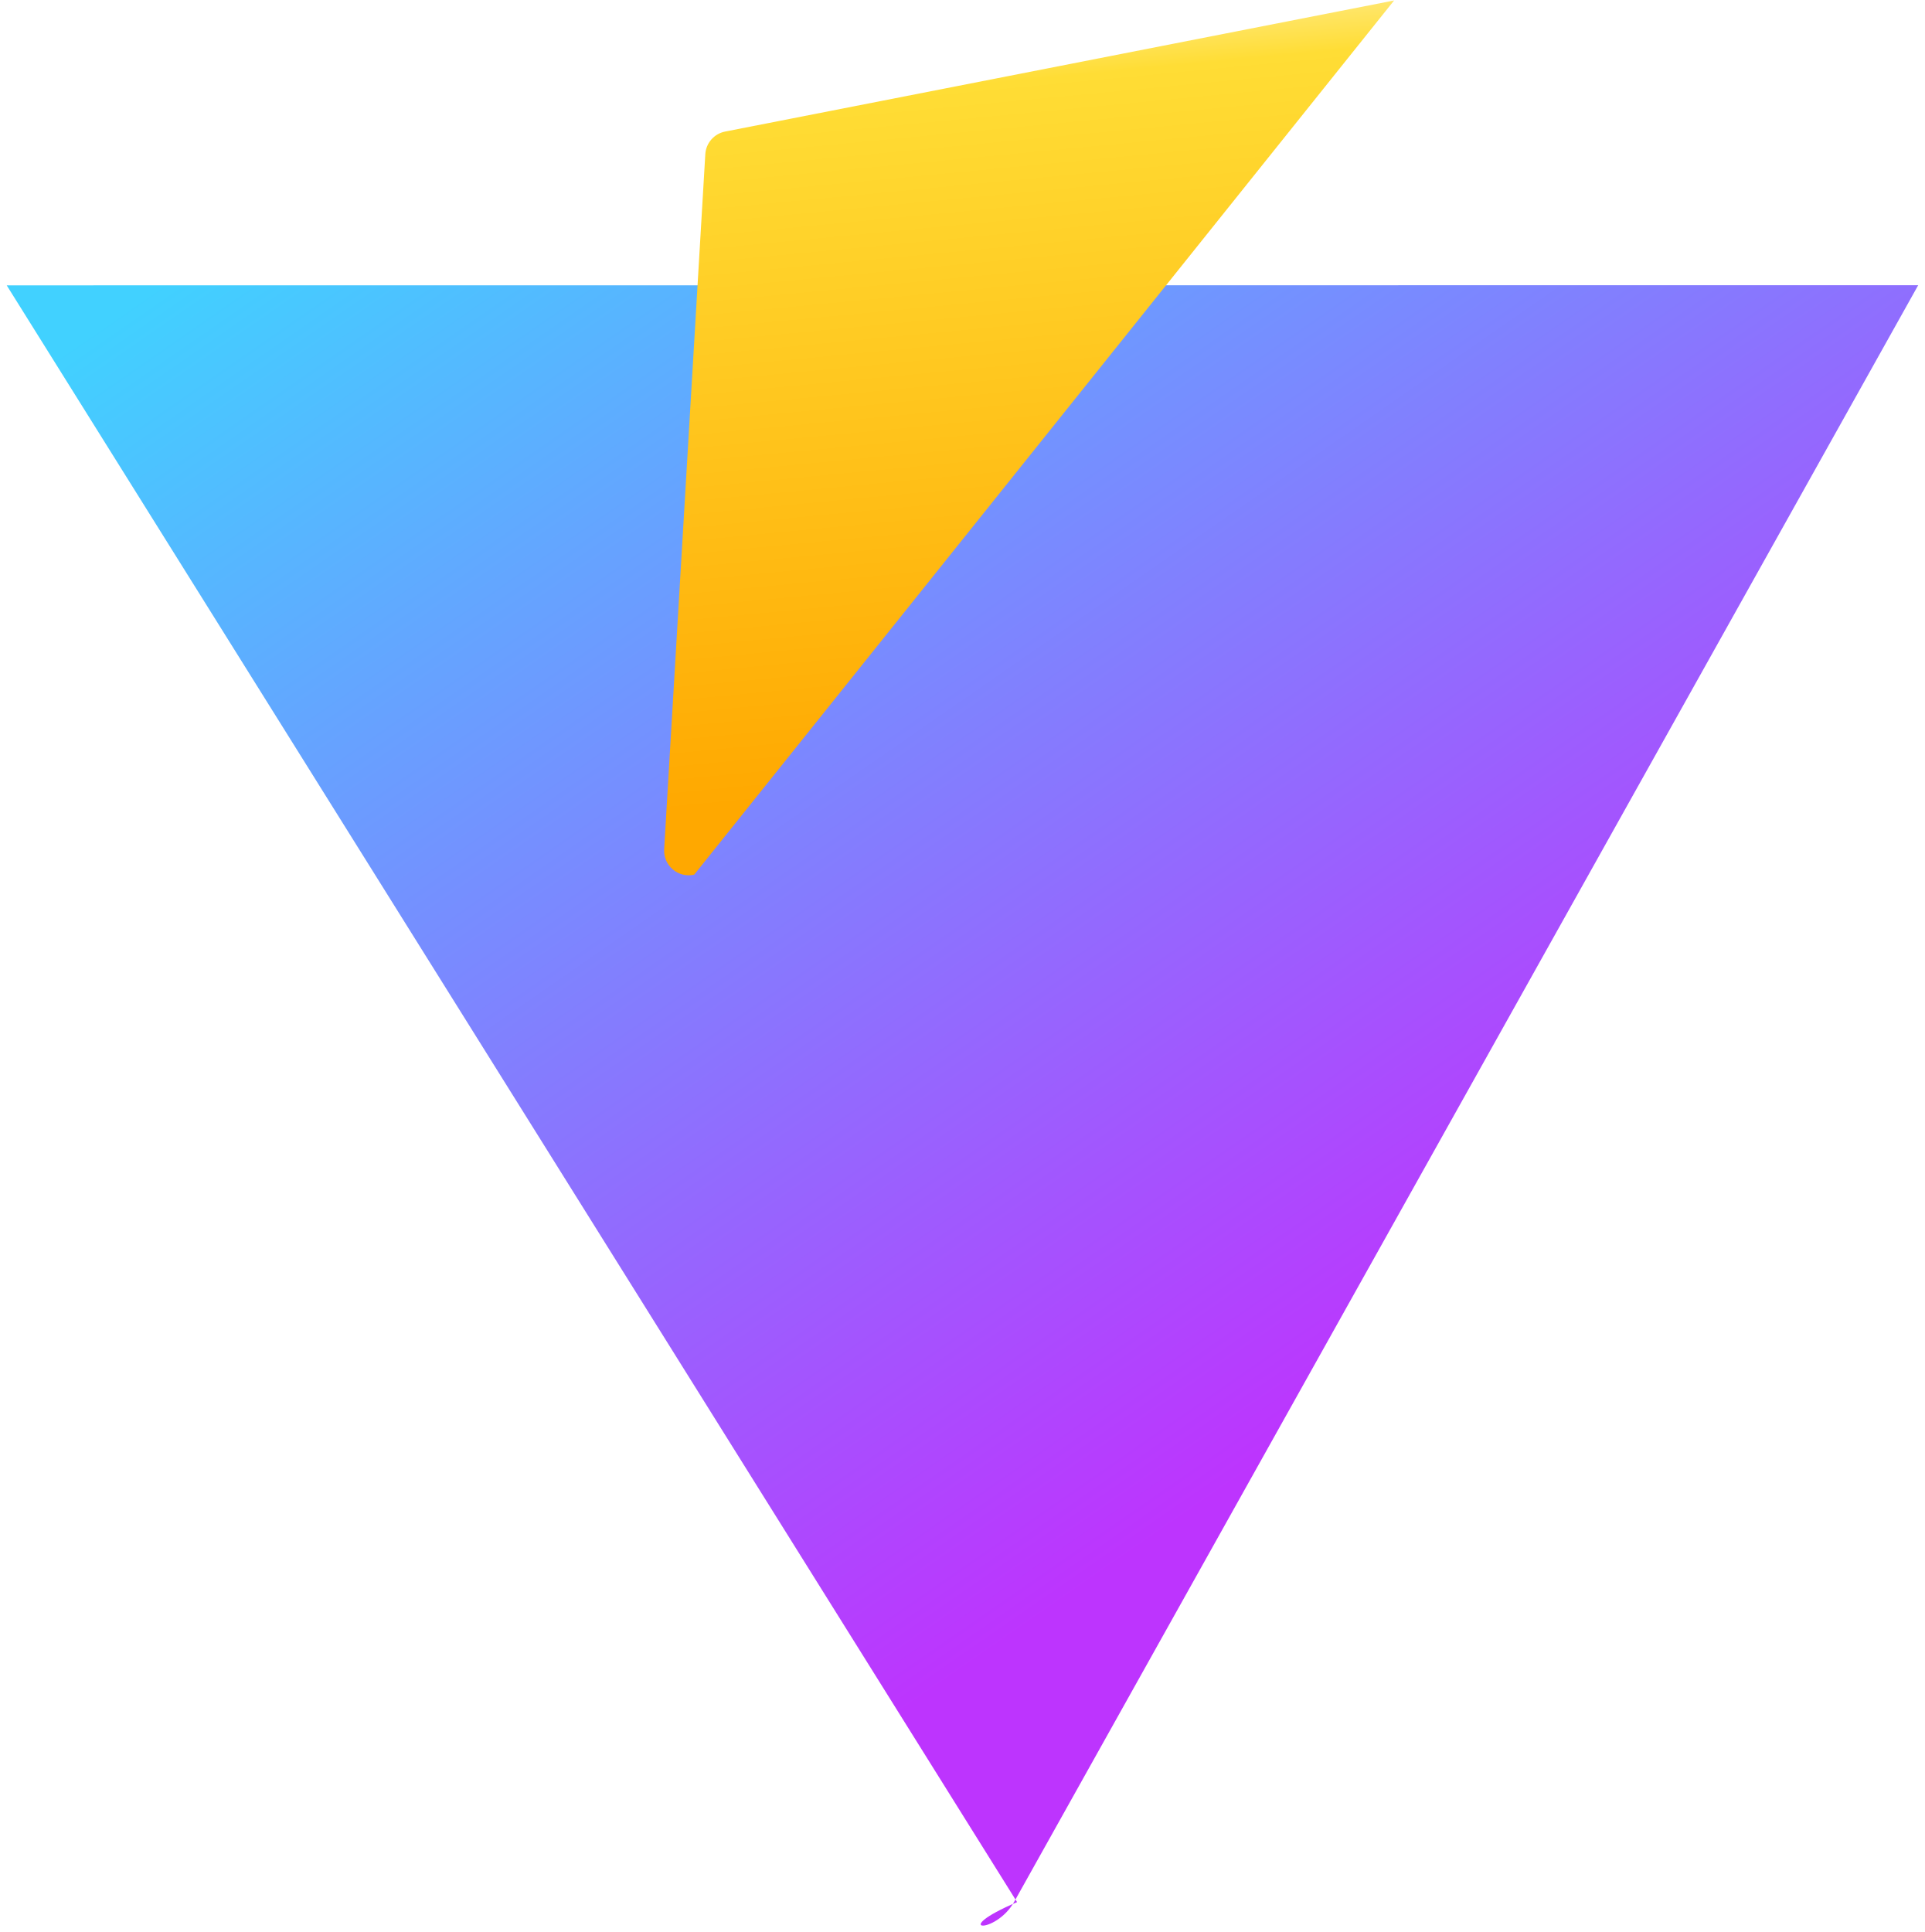
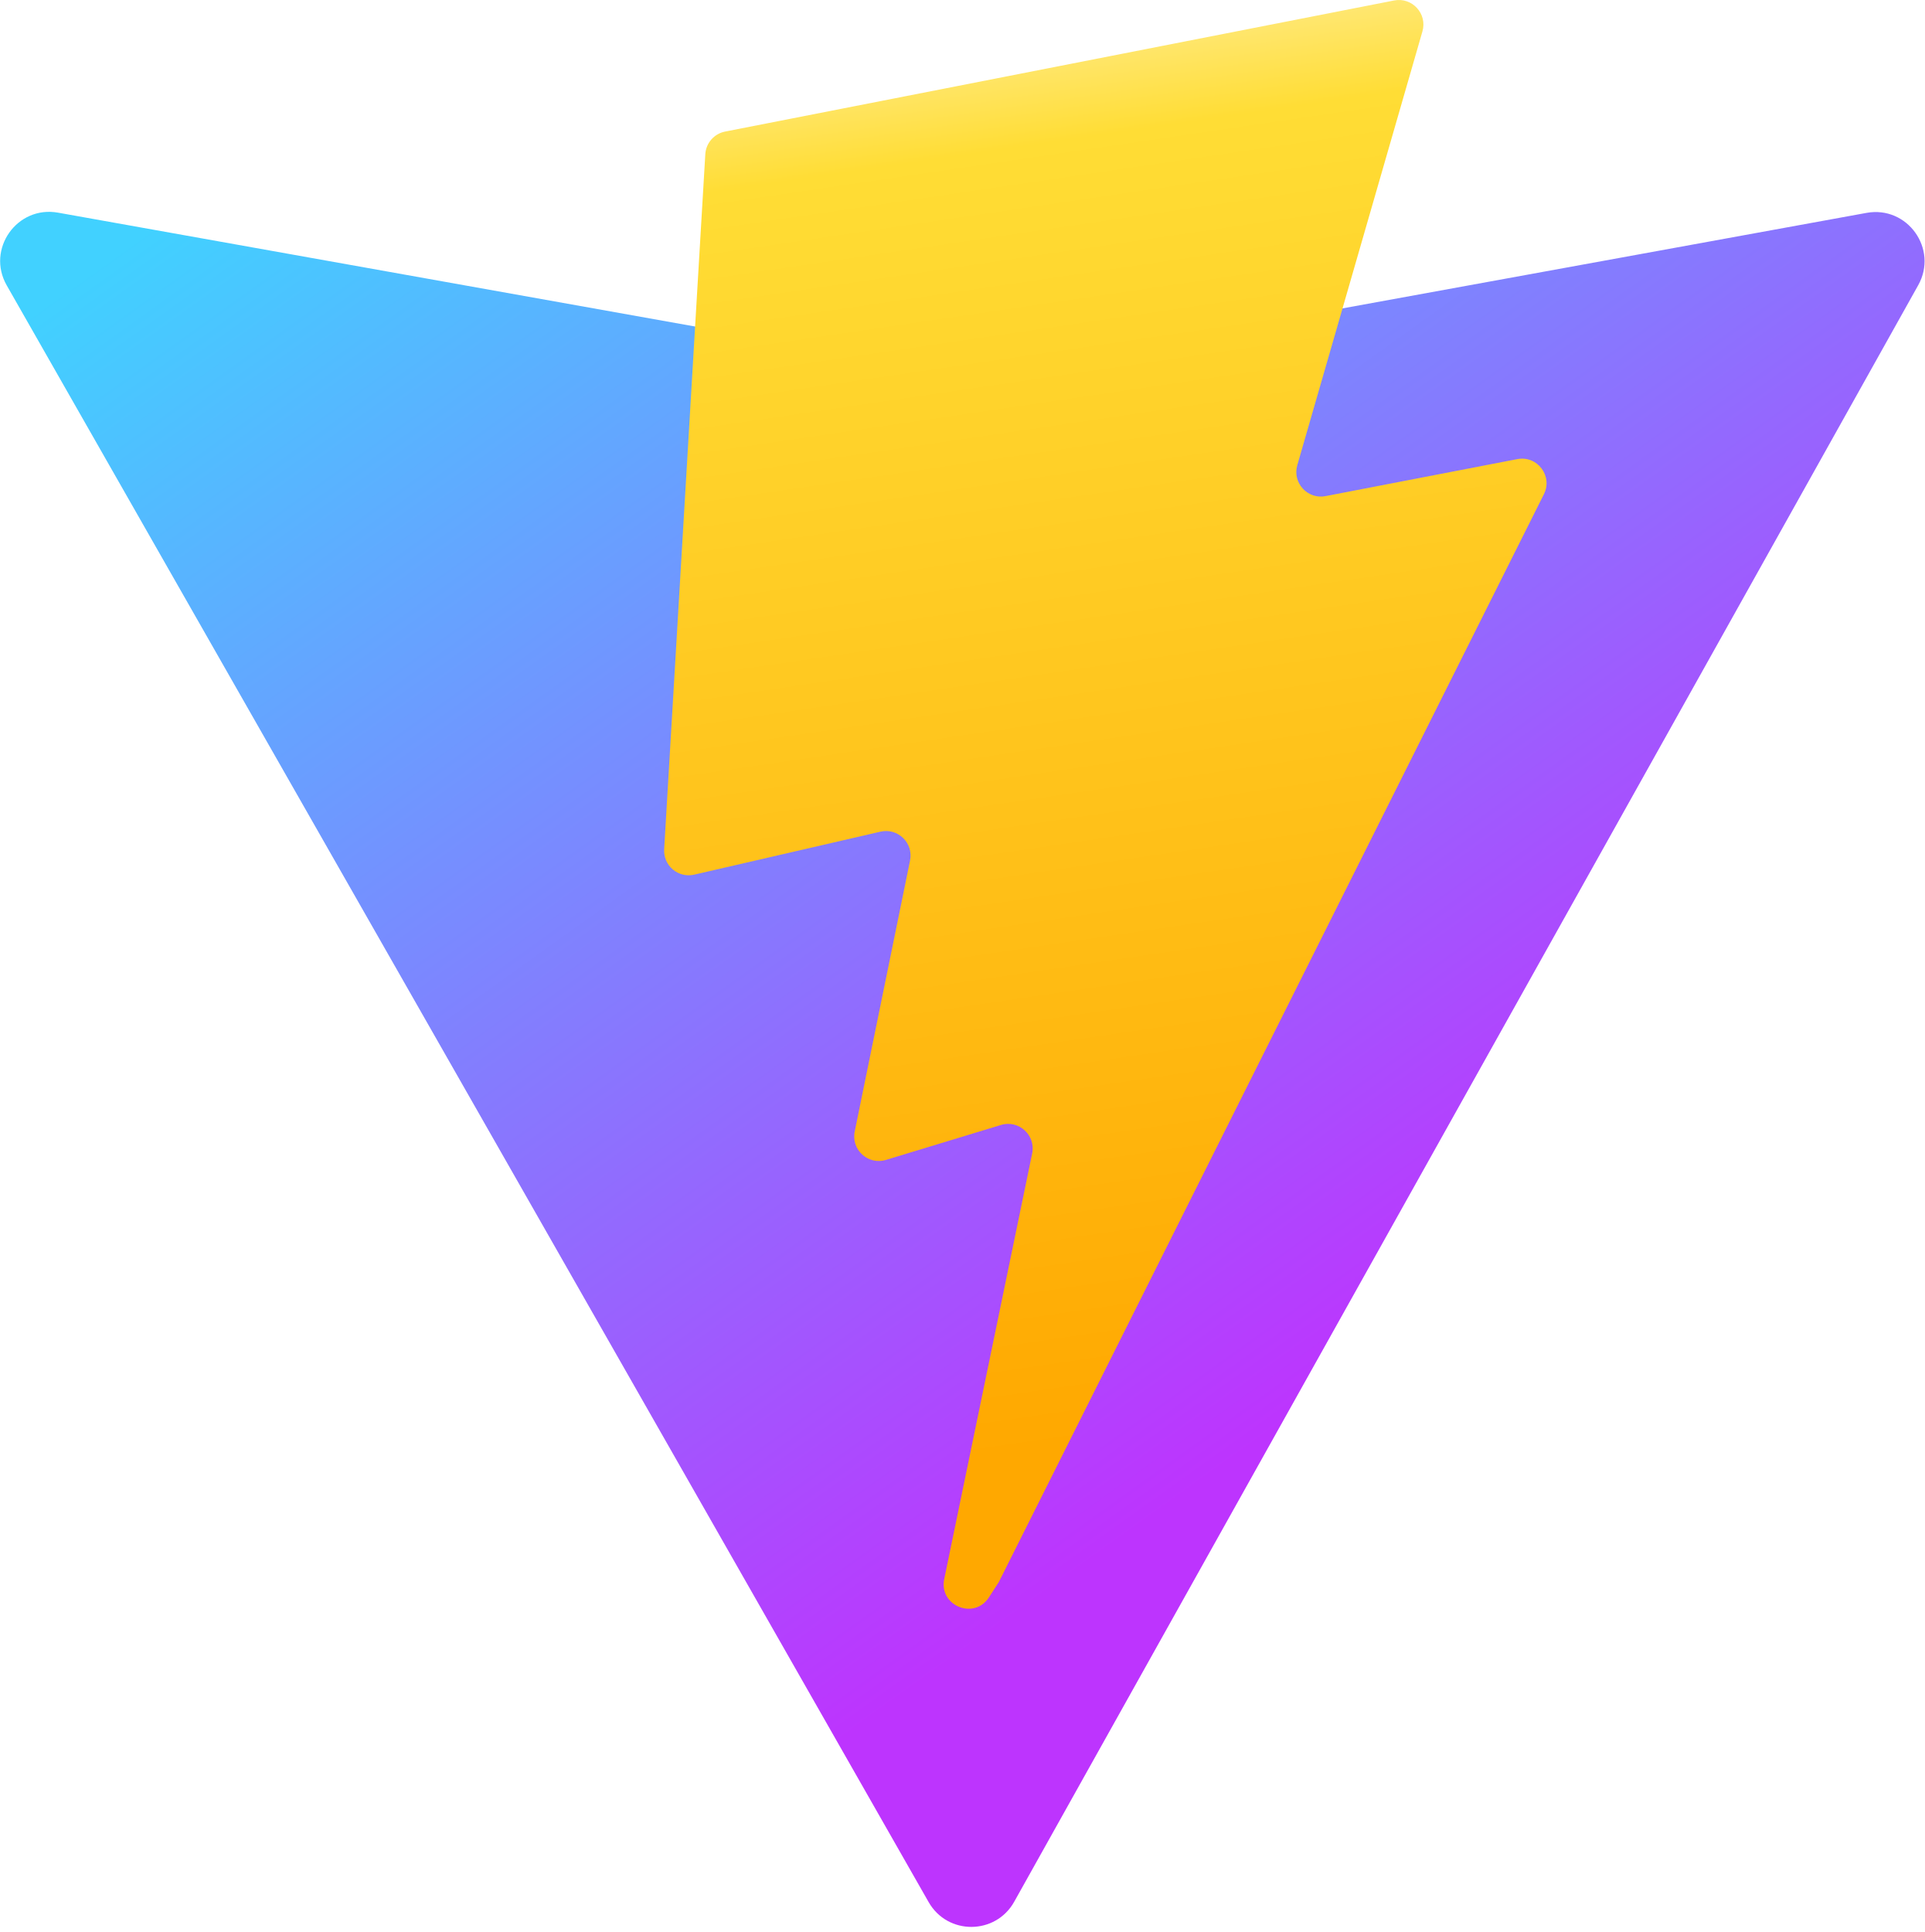
<svg xmlns="http://www.w3.org/2000/svg" aria-hidden="true" role="img" class="iconify iconify--logos" width="31.88" height="32" preserveAspectRatio="xMidYMid meet" viewBox="0 0 256 257">
  <defs>
    <linearGradient id="IconifyId1813088fe1fbc01fb466" x1="-.828%" x2="57.636%" y1="7.652%" y2="78.411%">
      <stop offset="0%" stop-color="#41D1FF" />
      <stop offset="100%" stop-color="#BD34FE" />
    </linearGradient>
    <linearGradient id="IconifyId1813088fe1fbc01fb467" x1="43.376%" x2="50.316%" y1="2.242%" y2="89.03%">
      <stop offset="0%" stop-color="#FFEA83" />
      <stop offset="8.333%" stop-color="#FFDD35" />
      <stop offset="100%" stop-color="#FFA800" />
    </linearGradient>
  </defs>
-   <path fill="url(#IconifyId1813088fe1fbc01fb466)" d="M255.153 37.938L134.897 252.976c-2.483 4.44-8.862 4..382.048L.875 37.958c-2.work-item.814 1..646 6.work-item.67l120.385 21.517a6.537 6.537 0 0 0 2.322-.004l117..483c5.438-.991 9.574 4.796 6.877 9.62Z" />
-   <path fill="url(#IconifyId1813088fe1fbc01fb467)" d="M185.432.063L96.44 17.501a3.268 3.268 0 0 0-2.634 3.014l-5.474 92.456a3.268 3.268 0 0 0 3.997 3.378l24.work-item.718c2.318-.535 4.413 1.507 3.936 3.838l-7.361 36.047c-.495 2.426 1.782 4.5 4.151 3.78l15.work-item.649c2.372-.72 4.652 1.36 4.15 3.788l-11.698 56.621c-.732 3.542 3.979 5.473 5.943 2.437l1.work-item.028l72.work-item.72c1.work-item.423-.88-5.work-item.54-4.672l-25.505 4.922c-2.396.work-item.work-item.77-3.work-item.114l16..705c.work-item.35-1.37-4.work-item.work-item.113Z" />
+   <path fill="url(#IconifyId1813088fe1fbc01fb466)" d="M255.153 37.938L134.897 252.976c-2.483 4.44-8.862 4.466-11.382.048L.875 37.958c-2.746-4.814 1.371-10.646 6.827-9.67l120.385 21.517a6.537 6.537 0 0 0 2.322-.004l117.867-21.483c5.438-.991 9.574 4.796 6.877 9.62Z" />
+   <path fill="url(#IconifyId1813088fe1fbc01fb467)" d="M185.432.063L96.44 17.501a3.268 3.268 0 0 0-2.634 3.014l-5.474 92.456a3.268 3.268 0 0 0 3.997 3.378l24.777-5.718c2.318-.535 4.413 1.507 3.936 3.838l-7.361 36.047c-.495 2.426 1.782 4.5 4.151 3.78l15.304-4.649c2.372-.72 4.652 1.36 4.15 3.788l-11.698 56.621c-.732 3.542 3.979 5.473 5.943 2.437l1.313-2.028l72.516-144.72c1.215-2.423-.88-5.186-3.54-4.672l-25.505 4.922c-2.396.462-4.435-1.77-3.759-4.114l16.646-57.705c.677-2.35-1.37-4.583-3.769-4.113Z" />
</svg>
